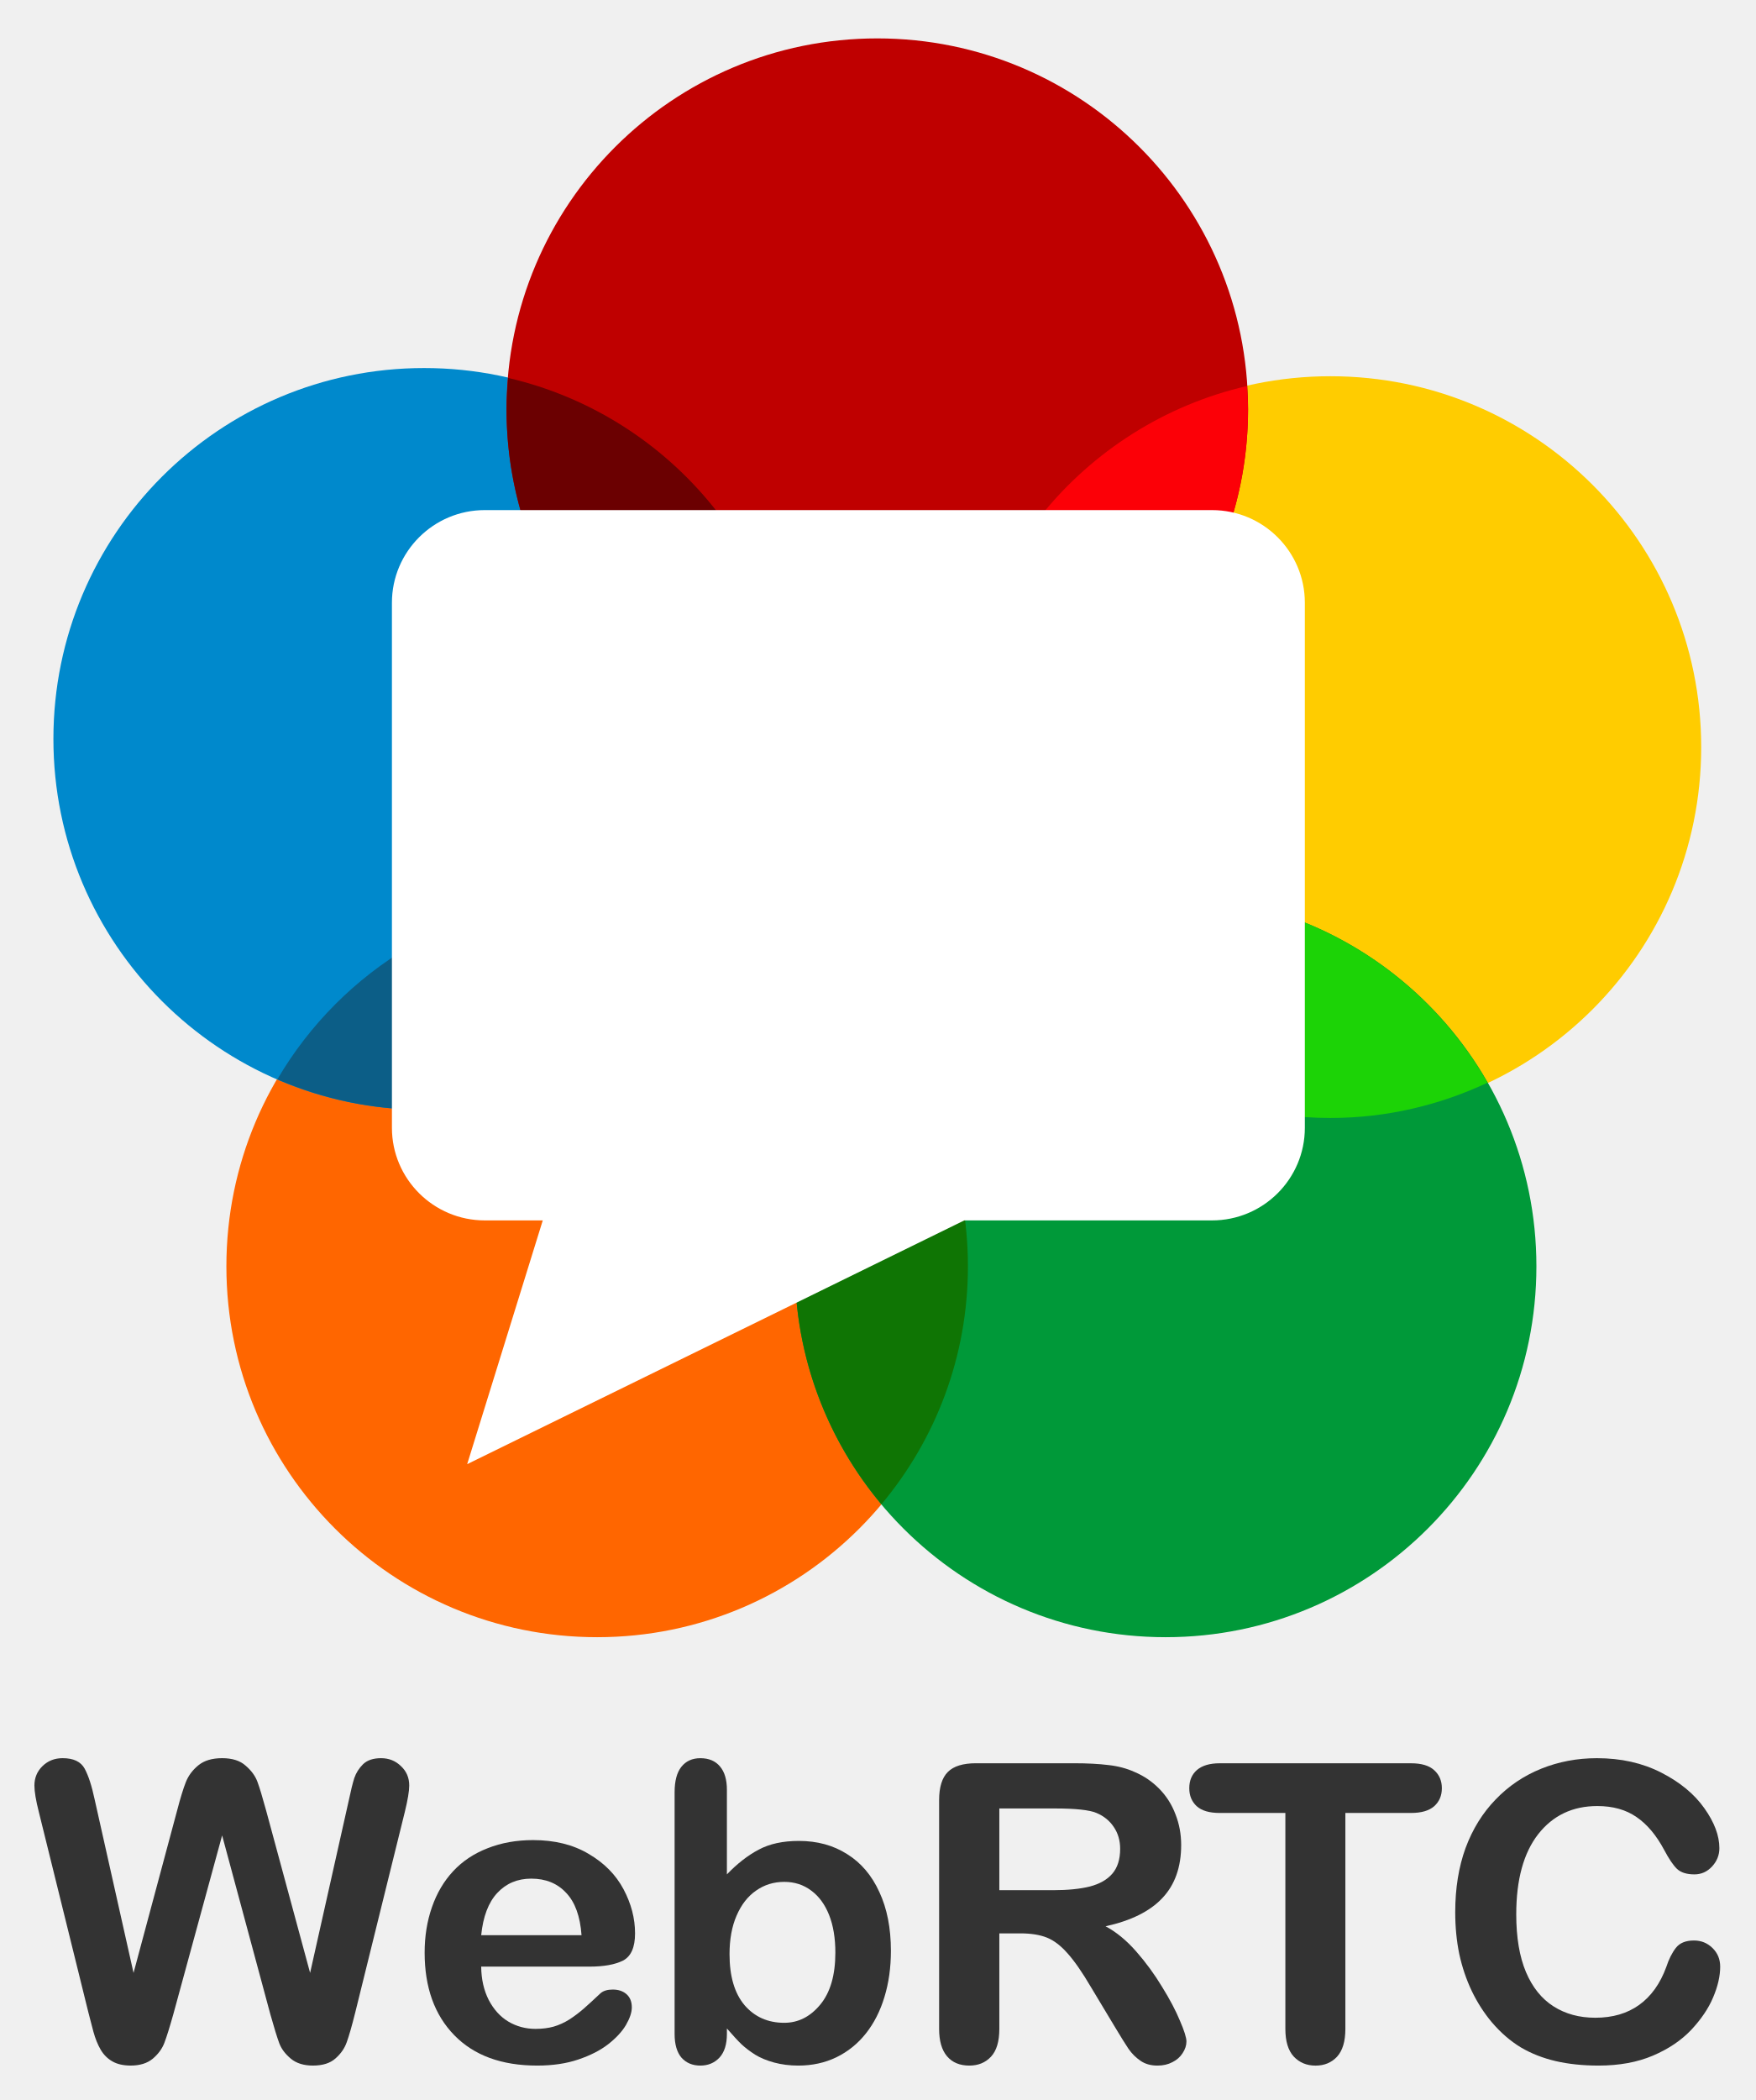
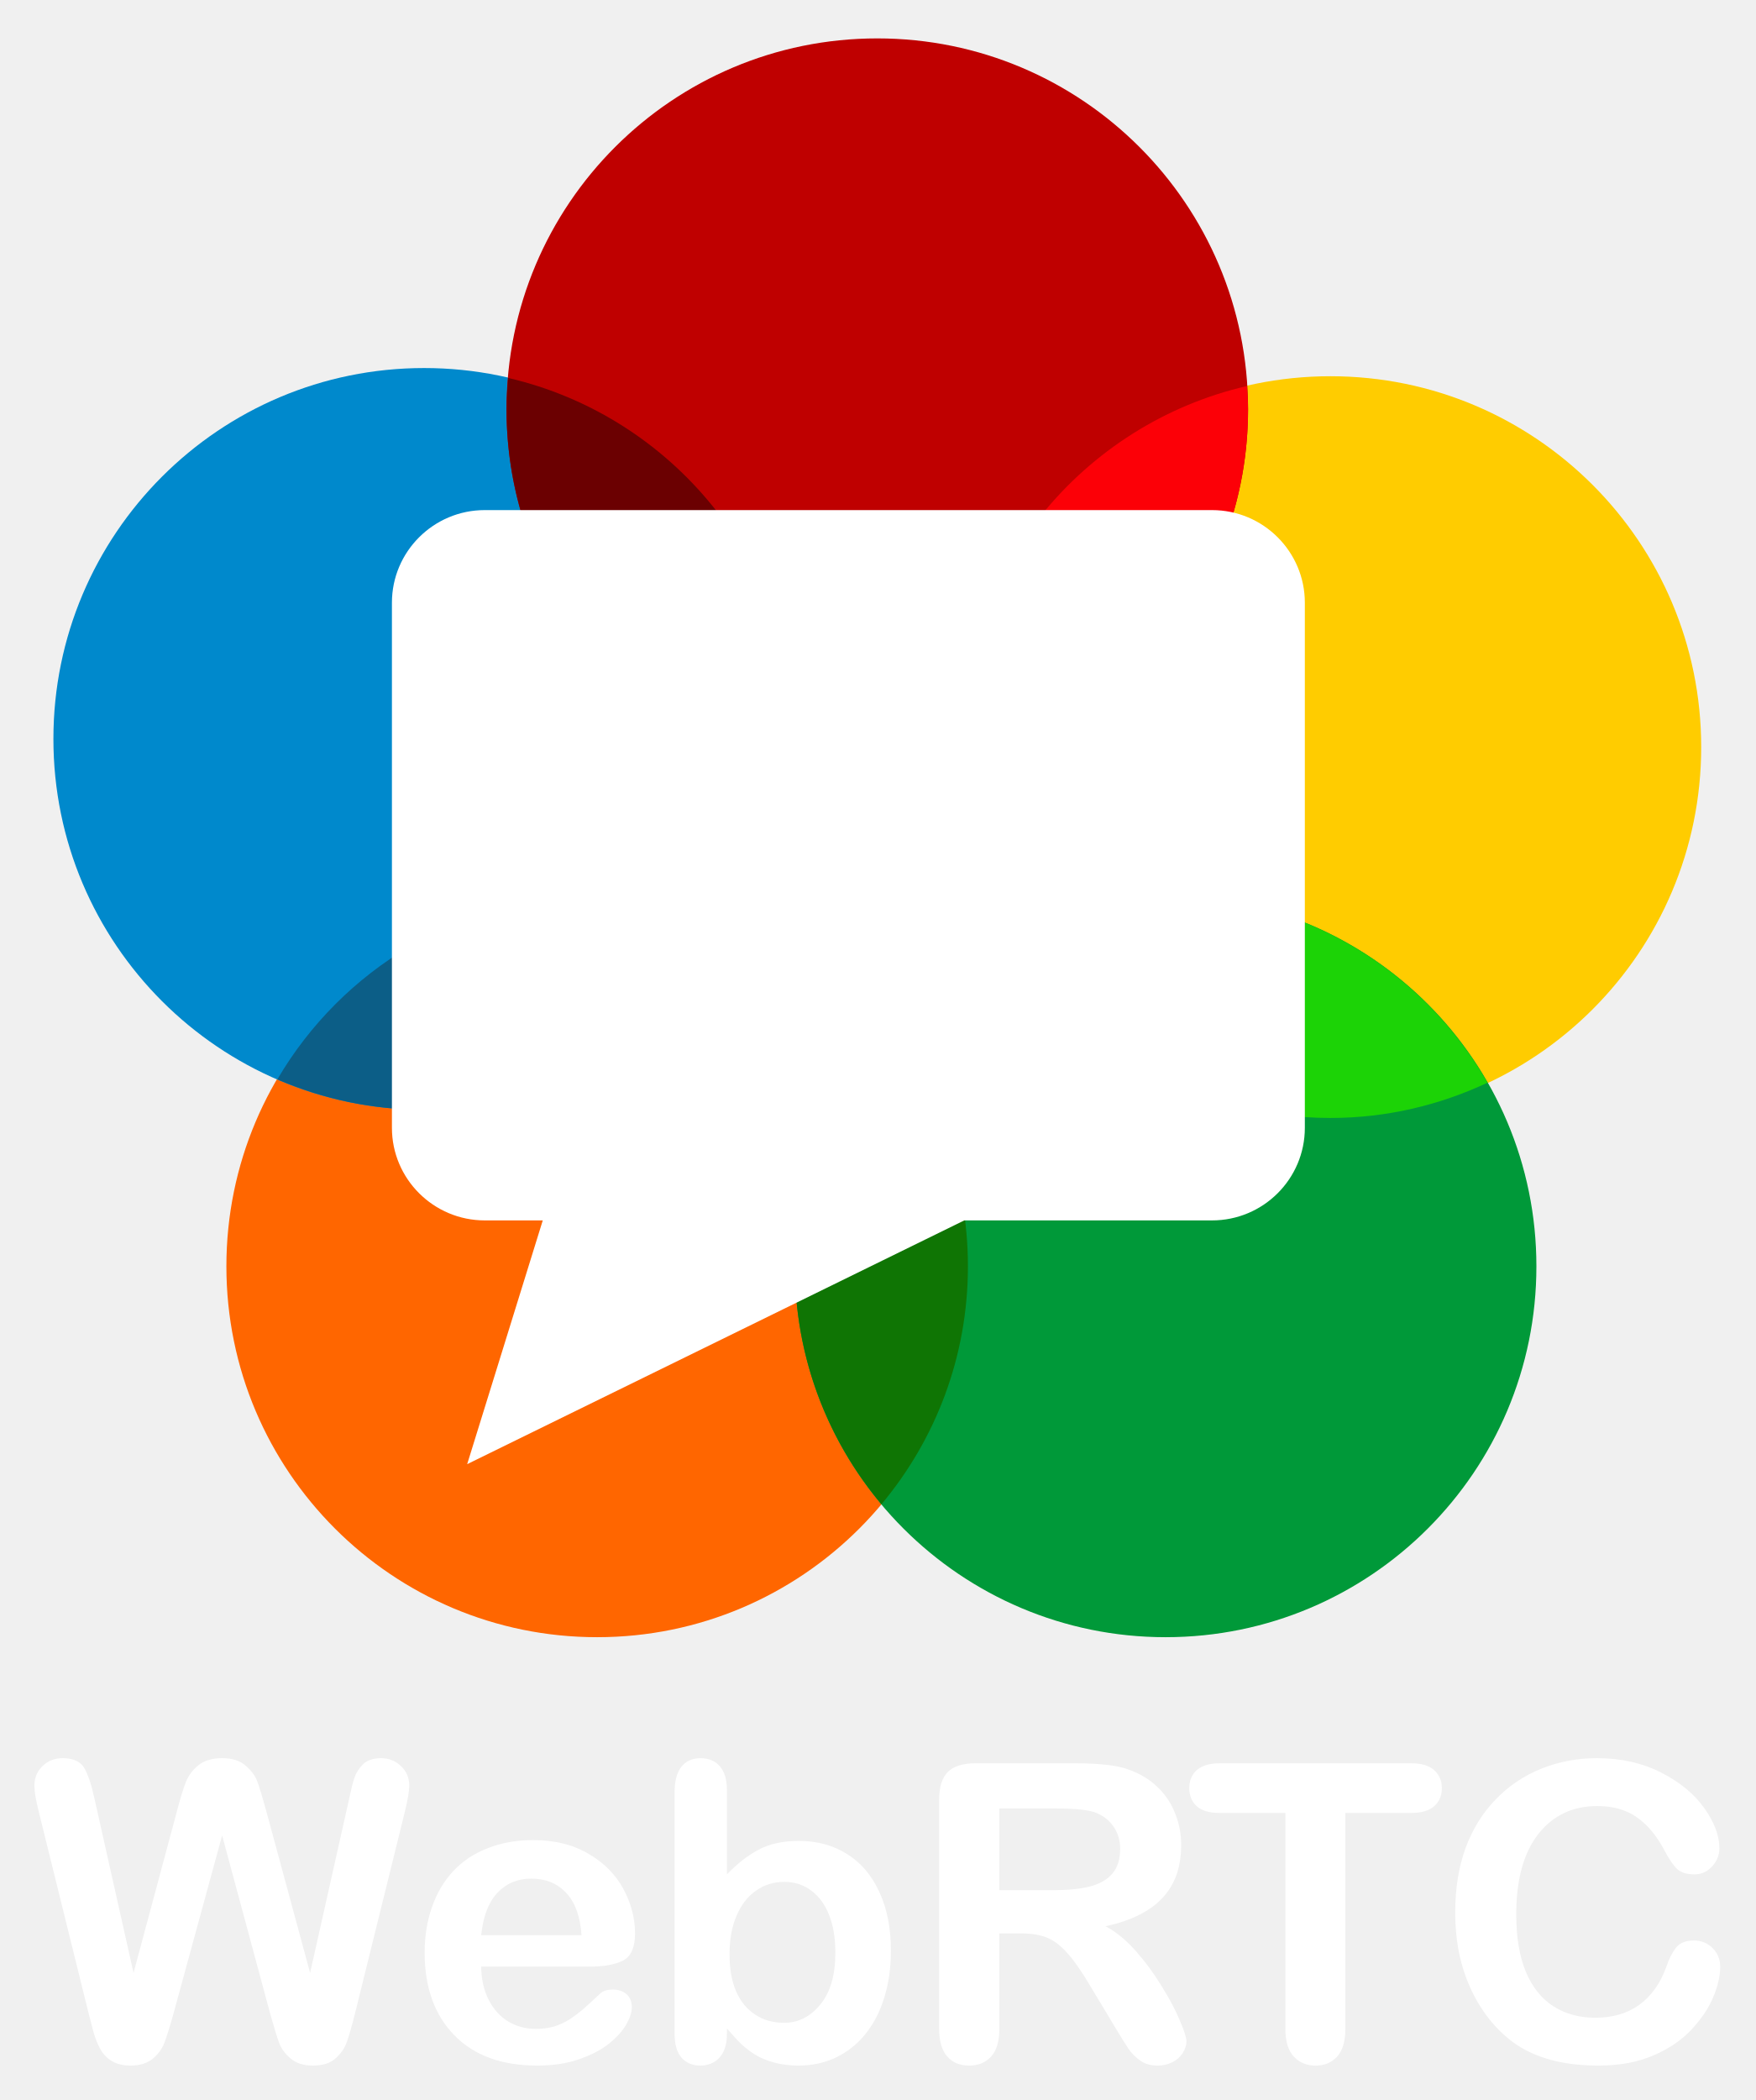
- <svg xmlns="http://www.w3.org/2000/svg" height="305" width="255" version="1.1">
-   <g transform="translate(-122.62 -335.06)">
-     <g fill="#333">
-       <path style="" d="m161.87 627.52-6.98-25.887-7.068 25.887q-0.825 2.945-1.325 4.241-0.471 1.266-1.679 2.297-1.207 1.001-3.21 1.001-1.62 0-2.68-0.618-1.031-0.589-1.679-1.679-0.648-1.119-1.06-2.621-0.412-1.531-0.736-2.827l-7.186-29.067q-0.648-2.533-0.648-3.858 0-1.679 1.178-2.827t2.916-1.149q2.385 0 3.21 1.531t1.443 4.447l5.654 25.209 6.332-23.589q0.707-2.709 1.266-4.123 0.56-1.414 1.826-2.444t3.446-1.031q2.209 0 3.416 1.09 1.237 1.06 1.708 2.327t1.266 4.182l6.391 23.589 5.654-25.209q0.412-1.973 0.766-3.092 0.383-1.119 1.266-2.003 0.913-0.883 2.621-0.883 1.708 0 2.886 1.149 1.207 1.119 1.207 2.827 0 1.207-0.648 3.858l-7.186 29.067q-0.736 2.945-1.237 4.329-0.471 1.355-1.649 2.385-1.149 1.031-3.269 1.031-2.003 0-3.21-1.001-1.208-1.001-1.679-2.238-0.471-1.266-1.325-4.3z" />
-       <path style="" d="m208.25 620.69h-15.726q0.029 2.739 1.09 4.83 1.09 2.091 2.857 3.151 1.796 1.06 3.946 1.06 1.443 0 2.621-0.324 1.207-0.353 2.327-1.06 1.119-0.736 2.062-1.561 0.942-0.825 2.444-2.238 0.618-0.53 1.767-0.53 1.237 0 2.003 0.677t0.766 1.914q0 1.09-0.854 2.562-0.854 1.443-2.592 2.798-1.708 1.325-4.329 2.209-2.592 0.883-5.978 0.883-7.745 0-12.045-4.418-4.3-4.418-4.3-11.986 0-3.563 1.06-6.597 1.06-3.063 3.092-5.242t5.006-3.328q2.974-1.178 6.597-1.178 4.712 0 8.069 2.003 3.387 1.973 5.065 5.124 1.679 3.151 1.679 6.42 0 3.033-1.738 3.946-1.738 0.883-4.889 0.883zm-15.726-4.565h14.578q-0.294-4.123-2.238-6.155-1.914-2.062-5.065-2.062-3.004 0-4.948 2.091-1.914 2.062-2.327 6.126z" />
-       <path style="" d="m228.22 595.01v12.281q2.268-2.356 4.624-3.593 2.356-1.266 5.831-1.266 4.005 0 7.009 1.914 3.033 1.885 4.683 5.507 1.679 3.593 1.679 8.54 0 3.652-0.942 6.715-0.913 3.033-2.68 5.272t-4.3 3.475q-2.503 1.207-5.537 1.207-1.855 0-3.505-0.442-1.62-0.442-2.768-1.149-1.149-0.736-1.973-1.502-0.795-0.766-2.12-2.297v0.795q0 2.268-1.09 3.446-1.09 1.149-2.768 1.149-1.708 0-2.739-1.149-1.001-1.178-1.001-3.446v-35.104q0-2.444 0.972-3.681 1.001-1.266 2.768-1.266 1.855 0 2.857 1.207 1.001 1.178 1.001 3.387zm0.383 23.884q0 4.8 2.179 7.392 2.209 2.562 5.772 2.562 3.033 0 5.213-2.621 2.209-2.651 2.209-7.569 0-3.181-0.913-5.478t-2.592-3.534q-1.679-1.266-3.917-1.266-2.297 0-4.094 1.266-1.796 1.237-2.827 3.622-1.031 2.356-1.031 5.625z" />
-       <path style="" d="m270.86 615.86h-3.063v13.871q0 2.739-1.207 4.035t-3.151 1.296q-2.091 0-3.24-1.355-1.149-1.355-1.149-3.976v-33.22q0-2.827 1.266-4.094t4.094-1.266h14.224q2.945 0 5.036 0.265 2.091 0.236 3.77 1.001 2.032 0.854 3.593 2.444 1.561 1.59 2.356 3.711 0.825 2.091 0.825 4.447 0 4.83-2.739 7.716-2.709 2.886-8.246 4.094 2.327 1.237 4.447 3.652t3.77 5.154q1.679 2.709 2.592 4.918 0.942 2.179 0.942 3.004 0 0.854-0.56 1.708-0.53 0.825-1.472 1.296-0.942 0.501-2.179 0.501-1.472 0-2.474-0.707-1.001-0.677-1.738-1.738-0.707-1.06-1.944-3.122l-3.505-5.831q-1.885-3.21-3.387-4.889-1.472-1.679-3.004-2.297-1.531-0.618-3.858-0.618zm5.006-18.141h-8.069v11.868h7.834q3.151 0 5.301-0.53 2.15-0.56 3.269-1.855 1.149-1.325 1.149-3.622 0-1.796-0.913-3.151-0.913-1.384-2.533-2.062-1.531-0.648-6.037-0.648z" />
-       <path style="" d="m327.61 598.37h-9.542v31.364q0 2.709-1.207 4.035-1.208 1.296-3.122 1.296-1.944 0-3.181-1.325-1.207-1.325-1.207-4.005v-31.364h-9.542q-2.238 0-3.328-0.972-1.09-1.001-1.09-2.621 0-1.679 1.119-2.651 1.149-0.972 3.298-0.972h27.801q2.268 0 3.357 1.001 1.119 1.001 1.119 2.621 0 1.62-1.119 2.621-1.119 0.972-3.357 0.972z" />
-       <path style="" d="m372.52 620.69q0 2.062-1.031 4.476-1.001 2.385-3.181 4.712-2.179 2.297-5.566 3.74-3.387 1.443-7.893 1.443-3.416 0-6.214-0.648t-5.095-2.003q-2.268-1.384-4.182-3.622-1.708-2.032-2.916-4.535-1.207-2.533-1.826-5.389-0.589-2.857-0.589-6.067 0-5.213 1.502-9.336 1.531-4.123 4.359-7.039 2.827-2.945 6.626-4.476 3.799-1.531 8.099-1.531 5.242 0 9.336 2.091 4.094 2.091 6.273 5.183 2.179 3.063 2.179 5.802 0 1.502-1.06 2.651-1.06 1.149-2.562 1.149-1.679 0-2.533-0.795-0.825-0.795-1.855-2.739-1.708-3.21-4.035-4.8-2.297-1.59-5.684-1.59-5.389 0-8.599 4.094-3.181 4.094-3.181 11.633 0 5.036 1.414 8.393 1.414 3.328 4.005 4.977t6.067 1.649q3.77 0 6.361-1.855 2.621-1.885 3.946-5.507 0.56-1.708 1.384-2.768 0.825-1.09 2.651-1.09 1.561 0 2.68 1.09 1.119 1.09 1.119 2.709z" />
-     </g>
-     <g transform="matrix(3.9483 0 0 -3.9483 263.23 518.98)">
-       <path d="m0 0c0-7.534-6.107-13.642-13.641-13.642-7.535 0-13.642 6.108-13.642 13.642s6.107 13.642 13.642 13.642c7.534 0 13.641-6.108 13.641-13.642" fill="#f60" />
-     </g>
-     <g transform="matrix(3.9483 0 0 -3.9483 369.76 443.57)">
-       <path d="m0 0c0-7.533-6.107-13.642-13.641-13.642-7.535 0-13.642 6.109-13.642 13.642 0 7.534 6.107 13.643 13.642 13.643 7.534 0 13.641-6.109 13.641-13.643" fill="#fc0" />
-     </g>
-     <g transform="matrix(3.9483 0 0 -3.9483 238.1 442.38)">
-       <path d="m0 0c0-7.533-6.107-13.642-13.642-13.642-7.533 0-13.641 6.109-13.641 13.642 0 7.534 6.108 13.643 13.641 13.643 7.535 0 13.642-6.109 13.642-13.643" fill="#0089cc" />
-     </g>
-     <g transform="matrix(3.9483 0 0 -3.9483 345.82 518.98)">
-       <path d="m0 0c0-7.534-6.107-13.642-13.643-13.642-7.533 0-13.641 6.108-13.641 13.642s6.108 13.642 13.641 13.642c7.536 0 13.643-6.108 13.643-13.642" fill="#009939" />
-     </g>
-     <g transform="matrix(3.9483 0 0 -3.9483 303.93 394.5)">
-       <path d="m0 0c0-7.534-6.108-13.642-13.642-13.642s-13.642 6.108-13.642 13.642 6.108 13.642 13.642 13.642 13.642-6.108 13.642-13.642" fill="#bf0000" />
-     </g>
-     <g transform="matrix(3.9483 0 0 -3.9483 262.04 443.57)">
-       <path d="m0 0c0-0.287 0.025-0.568 0.043-0.851 6.051 1.396 10.567 6.806 10.567 13.281 0 0.287-0.025 0.569-0.043 0.852-6.051-1.397-10.567-6.807-10.567-13.282" fill="#fc0007" />
-     </g>
-     <g transform="matrix(3.9483 0 0 -3.9483 269.15 470.24)">
-       <path d="m0 0c2.351-4.11 6.769-6.887 11.843-6.887 2.068 0 4.021 0.474 5.778 1.298-2.35 4.11-6.768 6.887-11.843 6.887-2.068 0-4.021-0.474-5.778-1.298" fill="#1cd306" />
-     </g>
-     <g transform="matrix(3.9483 0 0 -3.9483 238.1 518.98)">
-       <path d="m0 0c0-3.333 1.198-6.383 3.184-8.752 1.984 2.369 3.182 5.419 3.182 8.752s-1.198 6.383-3.182 8.752c-1.986-2.369-3.184-5.419-3.184-8.752" fill="#0f7504" />
-     </g>
-     <g transform="matrix(3.9483 0 0 -3.9483 162.91 491.83)">
-       <path d="m0 0c1.657-0.716 3.481-1.117 5.401-1.117 5.024 0 9.401 2.723 11.769 6.766-1.657 0.716-3.482 1.116-5.401 1.116-5.024 0-9.402-2.723-11.769-6.765" fill="#0c5e87" />
-     </g>
-     <g transform="matrix(3.9483 0 0 -3.9483 196.44 389.95)">
-       <path d="m0 0c-0.032-0.38-0.059-0.762-0.059-1.151 0-6.47 4.509-11.875 10.553-13.277 0.031 0.38 0.058 0.762 0.058 1.15 0 6.47-4.508 11.877-10.552 13.278" fill="#6b0001" />
-     </g>
-     <g transform="matrix(3.9483 0 0 -3.9483 201.47 512.31)">
-       <path d="m0 0h-2.134c-1.884 0-3.416 1.527-3.416 3.406v19.316c0 1.879 1.532 3.407 3.416 3.407h26.759c1.884 0 3.415-1.528 3.415-3.407v-19.316c0-1.879-1.531-3.406-3.415-3.406h-9.116l-18.29-8.966 2.781 8.966z" fill="#fff" />
-     </g>
+ <svg xmlns="http://www.w3.org/2000/svg" height="305" width="255" version="1.1" id="svg3897">
+   <defs id="defs3901" />
+   <g style="fill:#ffffff" id="g3849" transform="translate(-122.62,-335.06)">
+     <path id="path3837" d="m 161.87,627.52 -6.98,-25.887 -7.068,25.887 q -0.825,2.945 -1.325,4.241 -0.471,1.266 -1.679,2.297 -1.207,1.001 -3.21,1.001 -1.62,0 -2.68,-0.618 -1.031,-0.589 -1.679,-1.679 -0.648,-1.119 -1.06,-2.621 -0.412,-1.531 -0.736,-2.827 l -7.186,-29.067 q -0.648,-2.533 -0.648,-3.858 0,-1.679 1.178,-2.827 1.178,-1.149 2.916,-1.149 2.385,0 3.21,1.531 0.825,1.531 1.443,4.447 l 5.654,25.209 6.332,-23.589 q 0.707,-2.709 1.266,-4.123 0.56,-1.414 1.826,-2.444 1.266,-1.031 3.446,-1.031 2.209,0 3.416,1.09 1.237,1.06 1.708,2.327 0.471,1.266 1.266,4.182 l 6.391,23.589 5.654,-25.209 q 0.412,-1.973 0.766,-3.092 0.383,-1.119 1.266,-2.003 0.913,-0.883 2.621,-0.883 1.708,0 2.886,1.149 1.207,1.119 1.207,2.827 0,1.207 -0.648,3.858 l -7.186,29.067 q -0.736,2.945 -1.237,4.329 -0.471,1.355 -1.649,2.385 -1.149,1.031 -3.269,1.031 -2.003,0 -3.21,-1.001 -1.208,-1.001 -1.679,-2.238 -0.471,-1.266 -1.325,-4.3 z" style="fill:#ffffff" />
+     <path id="path3839" d="m 208.25,620.69 h -15.726 q 0.029,2.739 1.09,4.83 1.09,2.091 2.857,3.151 1.796,1.06 3.946,1.06 1.443,0 2.621,-0.324 1.207,-0.353 2.327,-1.06 1.119,-0.736 2.062,-1.561 0.942,-0.825 2.444,-2.238 0.618,-0.53 1.767,-0.53 1.237,0 2.003,0.677 0.766,0.677 0.766,1.914 0,1.09 -0.854,2.562 -0.854,1.443 -2.592,2.798 -1.708,1.325 -4.329,2.209 -2.592,0.883 -5.978,0.883 -7.745,0 -12.045,-4.418 -4.3,-4.418 -4.3,-11.986 0,-3.563 1.06,-6.597 1.06,-3.063 3.092,-5.242 2.032,-2.179 5.006,-3.328 2.974,-1.178 6.597,-1.178 4.712,0 8.069,2.003 3.387,1.973 5.065,5.124 1.679,3.151 1.679,6.42 0,3.033 -1.738,3.946 -1.738,0.883 -4.889,0.883 z m -15.726,-4.565 h 14.578 q -0.294,-4.123 -2.238,-6.155 -1.914,-2.062 -5.065,-2.062 -3.004,0 -4.948,2.091 -1.914,2.062 -2.327,6.126 z" style="fill:#ffffff" />
+     <path id="path3841" d="m 228.22,595.01 v 12.281 q 2.268,-2.356 4.624,-3.593 2.356,-1.266 5.831,-1.266 4.005,0 7.009,1.914 3.033,1.885 4.683,5.507 1.679,3.593 1.679,8.54 0,3.652 -0.942,6.715 -0.913,3.033 -2.68,5.272 -1.767,2.238 -4.3,3.475 -2.503,1.207 -5.537,1.207 -1.855,0 -3.505,-0.442 -1.62,-0.442 -2.768,-1.149 -1.149,-0.736 -1.973,-1.502 -0.795,-0.766 -2.12,-2.297 v 0.795 q 0,2.268 -1.09,3.446 -1.09,1.149 -2.768,1.149 -1.708,0 -2.739,-1.149 -1.001,-1.178 -1.001,-3.446 v -35.104 q 0,-2.444 0.972,-3.681 1.001,-1.266 2.768,-1.266 1.855,0 2.857,1.207 1.001,1.178 1.001,3.387 z m 0.383,23.884 q 0,4.8 2.179,7.392 2.209,2.562 5.772,2.562 3.033,0 5.213,-2.621 2.209,-2.651 2.209,-7.569 0,-3.181 -0.913,-5.478 -0.913,-2.297 -2.592,-3.534 -1.679,-1.266 -3.917,-1.266 -2.297,0 -4.094,1.266 -1.796,1.237 -2.827,3.622 -1.031,2.356 -1.031,5.625 z" style="fill:#ffffff" />
+     <path id="path3843" d="m 270.86,615.86 h -3.063 v 13.871 q 0,2.739 -1.207,4.035 -1.207,1.296 -3.151,1.296 -2.091,0 -3.24,-1.355 -1.149,-1.355 -1.149,-3.976 v -33.22 q 0,-2.827 1.266,-4.094 1.266,-1.266 4.094,-1.266 h 14.224 q 2.945,0 5.036,0.265 2.091,0.236 3.77,1.001 2.032,0.854 3.593,2.444 1.561,1.59 2.356,3.711 0.825,2.091 0.825,4.447 0,4.83 -2.739,7.716 -2.709,2.886 -8.246,4.094 2.327,1.237 4.447,3.652 2.12,2.415 3.77,5.154 1.679,2.709 2.592,4.918 0.942,2.179 0.942,3.004 0,0.854 -0.56,1.708 -0.53,0.825 -1.472,1.296 -0.942,0.501 -2.179,0.501 -1.472,0 -2.474,-0.707 -1.001,-0.677 -1.738,-1.738 -0.707,-1.06 -1.944,-3.122 l -3.505,-5.831 q -1.885,-3.21 -3.387,-4.889 -1.472,-1.679 -3.004,-2.297 -1.531,-0.618 -3.858,-0.618 z m 5.006,-18.141 h -8.069 v 11.868 h 7.834 q 3.151,0 5.301,-0.53 2.15,-0.56 3.269,-1.855 1.149,-1.325 1.149,-3.622 0,-1.796 -0.913,-3.151 -0.913,-1.384 -2.533,-2.062 -1.531,-0.648 -6.037,-0.648 z" style="fill:#ffffff" />
+     <path id="path3845" d="m 327.61,598.37 h -9.542 v 31.364 q 0,2.709 -1.207,4.035 -1.208,1.296 -3.122,1.296 -1.944,0 -3.181,-1.325 -1.207,-1.325 -1.207,-4.005 V 598.37 h -9.542 q -2.238,0 -3.328,-0.972 -1.09,-1.001 -1.09,-2.621 0,-1.679 1.119,-2.651 1.149,-0.972 3.298,-0.972 h 27.801 q 2.268,0 3.357,1.001 1.119,1.001 1.119,2.621 0,1.62 -1.119,2.621 -1.119,0.972 -3.357,0.972 z" style="fill:#ffffff" />
+     <path id="path3847" d="m 372.52,620.69 q 0,2.062 -1.031,4.476 -1.001,2.385 -3.181,4.712 -2.179,2.297 -5.566,3.74 -3.387,1.443 -7.893,1.443 -3.416,0 -6.214,-0.648 -2.798,-0.648 -5.095,-2.003 -2.268,-1.384 -4.182,-3.622 -1.708,-2.032 -2.916,-4.535 -1.207,-2.533 -1.826,-5.389 -0.589,-2.857 -0.589,-6.067 0,-5.213 1.502,-9.336 1.531,-4.123 4.359,-7.039 2.827,-2.945 6.626,-4.476 3.799,-1.531 8.099,-1.531 5.242,0 9.336,2.091 4.094,2.091 6.273,5.183 2.179,3.063 2.179,5.802 0,1.502 -1.06,2.651 -1.06,1.149 -2.562,1.149 -1.679,0 -2.533,-0.795 -0.825,-0.795 -1.855,-2.739 -1.708,-3.21 -4.035,-4.8 -2.297,-1.59 -5.684,-1.59 -5.389,0 -8.599,4.094 -3.181,4.094 -3.181,11.633 0,5.036 1.414,8.393 1.414,3.328 4.005,4.977 2.592,1.649 6.067,1.649 3.77,0 6.361,-1.855 2.621,-1.885 3.946,-5.507 0.56,-1.708 1.384,-2.768 0.825,-1.09 2.651,-1.09 1.561,0 2.68,1.09 1.119,1.09 1.119,2.709 z" style="fill:#ffffff" />
+   </g>
+   <g id="g3853" transform="matrix(3.9483,0,0,-3.9483,140.61,183.92)">
+     <path style="fill:#ff6600" id="path3851" d="m 0,0 c 0,-7.534 -6.107,-13.642 -13.641,-13.642 -7.535,0 -13.642,6.108 -13.642,13.642 0,7.534 6.107,13.642 13.642,13.642 C -6.107,13.642 0,7.534 0,0" />
+   </g>
+   <g id="g3857" transform="matrix(3.9483,0,0,-3.9483,247.14,108.51)">
+     <path style="fill:#ffcc00" id="path3855" d="m 0,0 c 0,-7.533 -6.107,-13.642 -13.641,-13.642 -7.535,0 -13.642,6.109 -13.642,13.642 0,7.534 6.107,13.643 13.642,13.643 C -6.107,13.643 0,7.534 0,0" />
+   </g>
+   <g id="g3861" transform="matrix(3.9483,0,0,-3.9483,115.48,107.32)">
+     <path style="fill:#0089cc" id="path3859" d="m 0,0 c 0,-7.533 -6.107,-13.642 -13.642,-13.642 -7.533,0 -13.641,6.109 -13.641,13.642 0,7.534 6.108,13.643 13.641,13.643 C -6.107,13.643 0,7.534 0,0" />
+   </g>
+   <g id="g3865" transform="matrix(3.9483,0,0,-3.9483,223.2,183.92)">
+     <path style="fill:#009939" id="path3863" d="m 0,0 c 0,-7.534 -6.107,-13.642 -13.643,-13.642 -7.533,0 -13.641,6.108 -13.641,13.642 0,7.534 6.108,13.642 13.641,13.642 C -6.107,13.642 0,7.534 0,0" />
+   </g>
+   <g id="g3869" transform="matrix(3.9483,0,0,-3.9483,181.31,59.44)">
+     <path style="fill:#bf0000" id="path3867" d="m 0,0 c 0,-7.534 -6.108,-13.642 -13.642,-13.642 -7.534,0 -13.642,6.108 -13.642,13.642 0,7.534 6.108,13.642 13.642,13.642 C -6.108,13.642 0,7.534 0,0" />
+   </g>
+   <g id="g3873" transform="matrix(3.9483,0,0,-3.9483,139.42,108.51)">
+     <path style="fill:#fc0007" id="path3871" d="M 0,0 C 0,-0.287 0.025,-0.568 0.043,-0.851 6.094,0.545 10.61,5.955 10.61,12.43 c 0,0.287 -0.025,0.569 -0.043,0.852 C 4.516,11.885 0,6.475 0,0" />
+   </g>
+   <g id="g3877" transform="matrix(3.9483,0,0,-3.9483,146.53,135.18)">
+     <path style="fill:#1cd306" id="path3875" d="m 0,0 c 2.351,-4.11 6.769,-6.887 11.843,-6.887 2.068,0 4.021,0.474 5.778,1.298 -2.35,4.11 -6.768,6.887 -11.843,6.887 C 3.71,1.298 1.757,0.824 0,0" />
+   </g>
+   <g id="g3881" transform="matrix(3.9483,0,0,-3.9483,115.48,183.92)">
+     <path style="fill:#0f7504" id="path3879" d="M 0,0 C 0,-3.333 1.198,-6.383 3.184,-8.752 5.168,-6.383 6.366,-3.333 6.366,0 6.366,3.333 5.168,6.383 3.184,8.752 1.198,6.383 0,3.333 0,0" />
+   </g>
+   <g id="g3885" transform="matrix(3.9483,0,0,-3.9483,40.29,156.77)">
+     <path style="fill:#0c5e87" id="path3883" d="m 0,0 c 1.657,-0.716 3.481,-1.117 5.401,-1.117 5.024,0 9.401,2.723 11.769,6.766 C 15.513,6.365 13.688,6.765 11.769,6.765 6.745,6.765 2.367,4.042 0,0" />
+   </g>
+   <g id="g3889" transform="matrix(3.9483,0,0,-3.9483,73.82,54.89)">
+     <path style="fill:#6b0001" id="path3887" d="m 0,0 c -0.032,-0.38 -0.059,-0.762 -0.059,-1.151 0,-6.47 4.509,-11.875 10.553,-13.277 0.031,0.38 0.058,0.762 0.058,1.15 C 10.552,-6.808 6.044,-1.401 0,0" />
+   </g>
+   <g id="g3893" transform="matrix(3.9483,0,0,-3.9483,78.85,177.25)">
+     <path style="fill:#ffffff" id="path3891" d="M 0,0 H -2.134 C -4.018,0 -5.55,1.527 -5.55,3.406 v 19.316 c 0,1.879 1.532,3.407 3.416,3.407 h 26.759 c 1.884,0 3.415,-1.528 3.415,-3.407 V 3.406 C 28.04,1.527 26.509,0 24.625,0 h -9.116 l -18.29,-8.966 z" />
  </g>
</svg>
